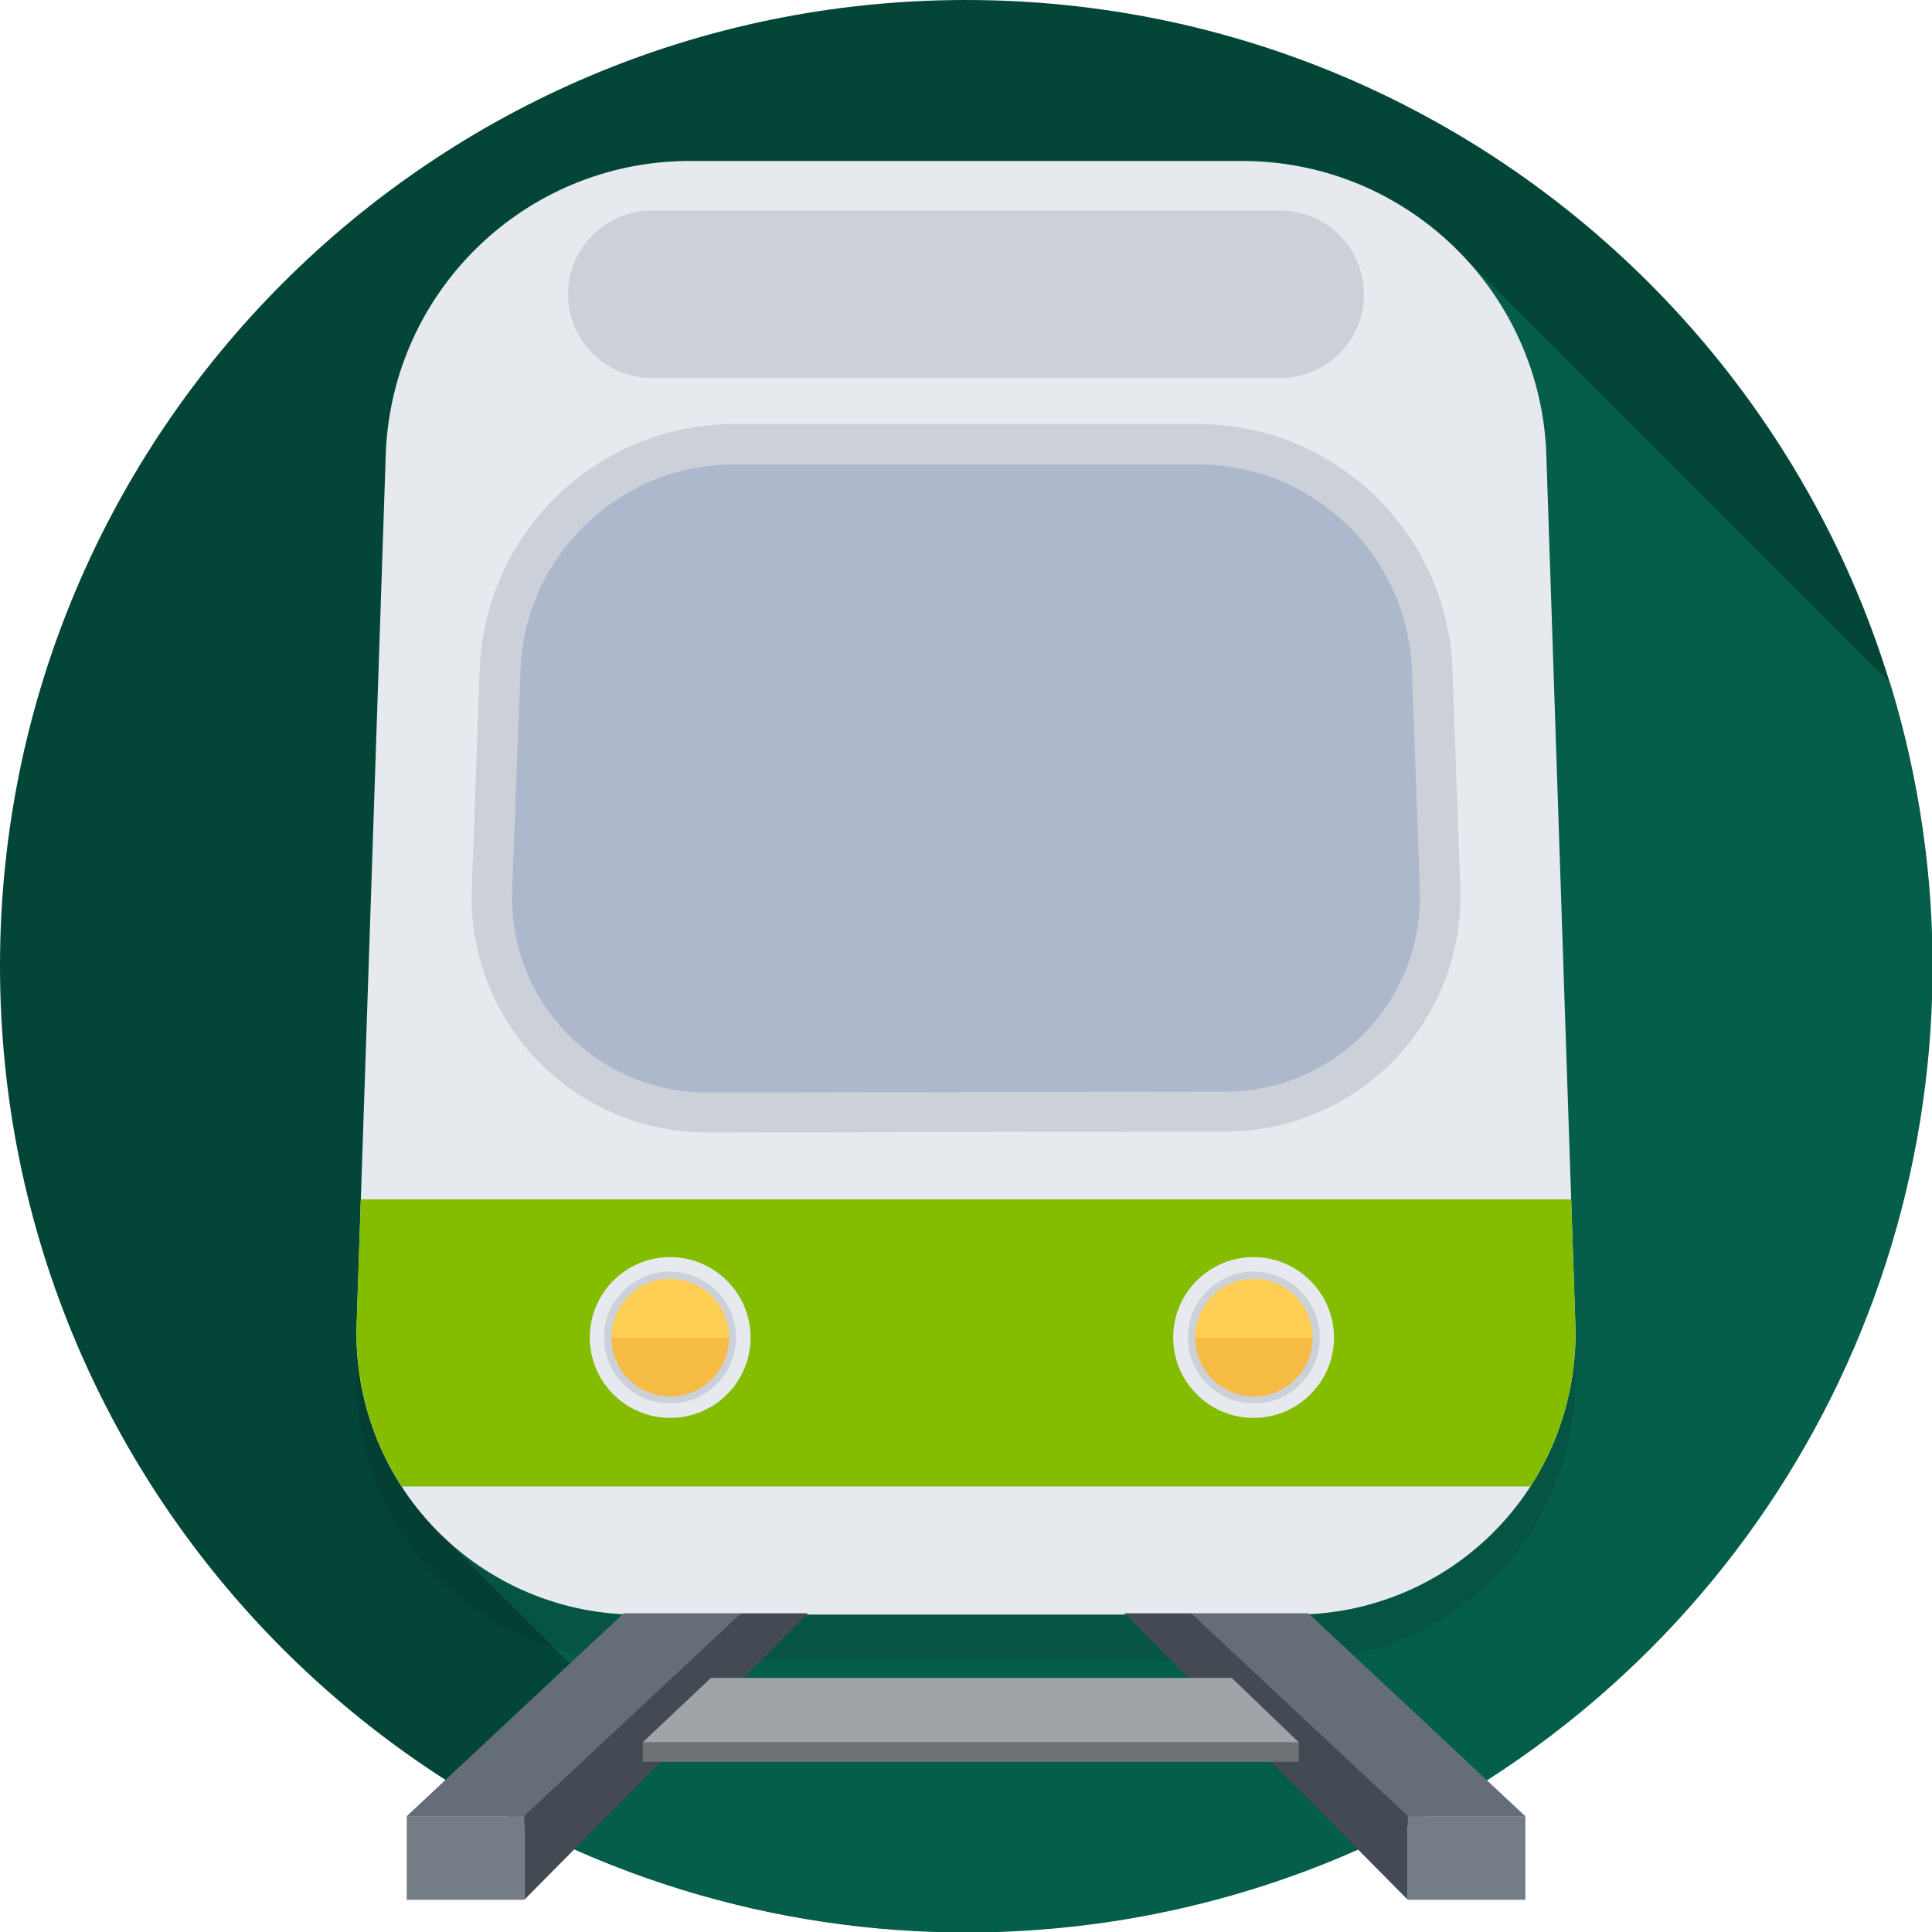
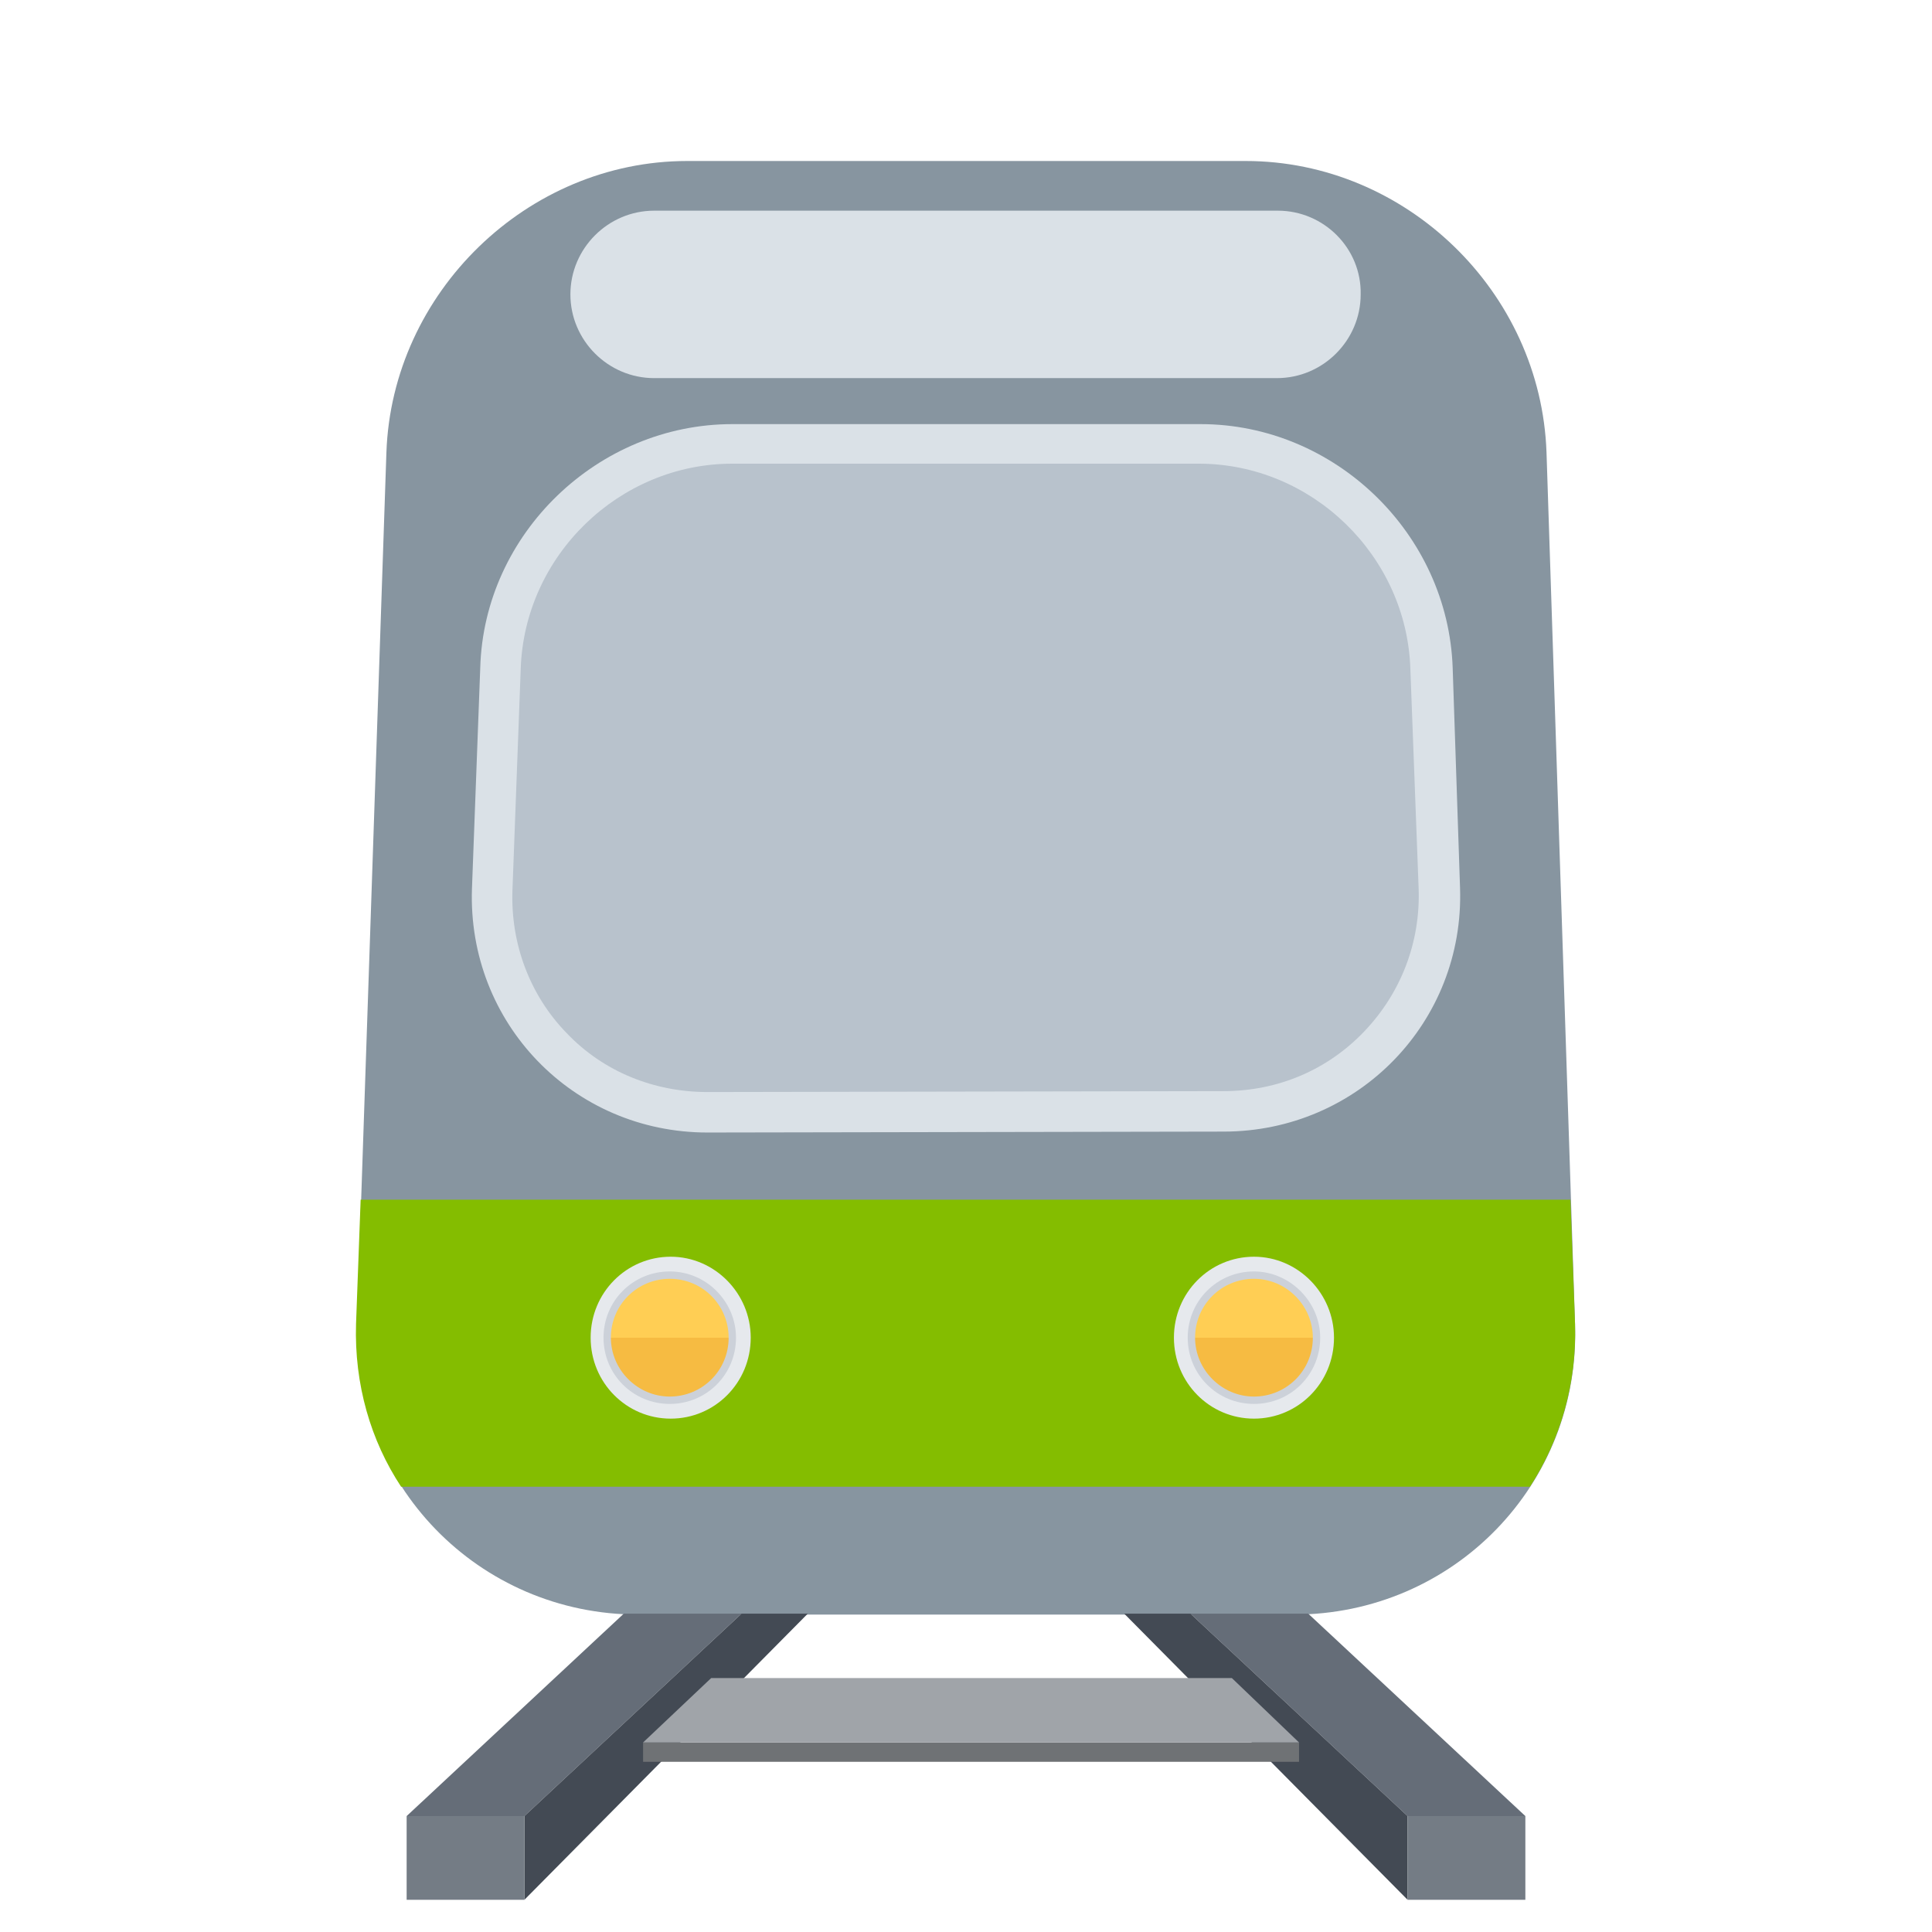
- <svg xmlns="http://www.w3.org/2000/svg" xmlns:xlink="http://www.w3.org/1999/xlink" viewBox="0 0 210 210">
-   <defs>
-     <style>.cls-1{isolation:isolate;}.cls-2{fill:#034638;}.cls-3{fill:#055e49;}.cls-4{fill:#e6e9ed;}.cls-5{fill:#84bd00;}.cls-6{fill:#ccd1d9;}.cls-7{fill:#adb8cc;}.cls-8{fill:url(#linear-gradient);}.cls-9{fill:url(#linear-gradient-2);}.cls-10{fill:#e6e6e6;mix-blend-mode:multiply;}.cls-11{fill:#656d78;}.cls-12{fill:#434a54;}.cls-13{fill:#747c85;}.cls-14{fill:#6f7275;}.cls-15{fill:#a0a4a9;}</style>
-     <linearGradient id="linear-gradient" x1="136.29" y1="151.88" x2="136.29" y2="139" gradientUnits="userSpaceOnUse">
-       <stop offset="0.5" stop-color="#f6bb42" />
-       <stop offset="0.5" stop-color="#ffce54" />
-     </linearGradient>
-     <linearGradient id="linear-gradient-2" x1="72.85" y1="151.88" x2="72.85" y2="139" xlink:href="#linear-gradient" />
-   </defs>
-   <g class="cls-1">
-     <g id="design">
-       <circle class="cls-2" cx="105" cy="105" r="105" />
-       <path class="cls-3" d="M204,72.82c-.25-.25-.49-.51-.75-.75s-.49-.5-.74-.74-.49-.5-.75-.75-.49-.5-.74-.74l-.74-.74-.75-.75c-.25-.25-.49-.5-.74-.74s-.49-.5-.74-.74-.5-.51-.75-.75l-.74-.74-.75-.75c-.24-.25-.49-.5-.74-.74s-.49-.51-.75-.75-.48-.49-.73-.73l-.75-.75c-.25-.25-.49-.51-.75-.75l-.74-.74-.74-.74c-.25-.25-.49-.51-.75-.75s-.49-.5-.74-.74l-.75-.75-.73-.73-.75-.76-.74-.73-.75-.75-.75-.75c-.24-.25-.48-.5-.74-.74l-.75-.75-.73-.73c-.25-.25-.49-.51-.75-.75l-.74-.74c-.25-.25-.49-.51-.75-.75l-.74-.74c-.25-.25-.49-.5-.74-.74l-.75-.75-.74-.74-.74-.74-.75-.75c-.25-.25-.49-.5-.74-.74s-.5-.51-.75-.75l-.74-.74-.74-.74c-.25-.25-.49-.5-.75-.75s-.49-.5-.75-.75-.49-.5-.74-.74-.48-.5-.73-.73l-.75-.76c-.25-.25-.49-.5-.75-.74s-.49-.5-.74-.74-.49-.51-.75-.75l-.74-.74-.74-.74c-.25-.26-.49-.51-.75-.75s-.48-.5-.74-.74l-.75-.75-.74-.74-.74-.74c-.24-.25-.49-.51-.75-.75l-.74-.74c-.25-.25-.49-.5-.74-.74l-.74-.75a32.72,32.72,0,0,0-23.32-9.94H74.66A33.06,33.06,0,0,0,41.94,49.15l-3.17,94.7c0,.74,0,1.47,0,2.2,0,.16,0,.31,0,.47a31.92,31.92,0,0,0,.53,4.31c0,.11,0,.22.07.33a30.34,30.34,0,0,0,1.17,4.18l.09.24a30.4,30.4,0,0,0,1.78,3.94l.11.2a30.32,30.32,0,0,0,5.08,6.76c.53.56,1.07,1.11,1.64,1.64.2.19.39.4.59.59s.54.55.82.81l.67.67c.52.57,1.07,1.11,1.63,1.64l.6.6c.53.57,1.07,1.11,1.64,1.63.2.2.39.41.59.6s.54.55.82.81c.46.49.93,1,1.42,1.42.27.28.53.55.81.81l.67.68c.48.51,1,1,1.48,1.5a.8.8,0,0,1,.13.13c.26.28.54.54.81.81L48.42,193.47a105,105,0,0,0,157-119.28l-.63-.63Z" />
+ <svg xmlns="http://www.w3.org/2000/svg" version="1.1" x="0px" y="0px" viewBox="0 0 210 210" style="enable-background:new 0 0 210 210;" xml:space="preserve">
+   <style type="text/css">
+ 	.st0{display:none;fill:#034638;}
+ 	.st1{display:none;fill:#055E49;}
+ 	.st2{fill:#8795A0;}
+ 	.st3{fill:#84BD00;}
+ 	.st4{fill:#DAE1E7;}
+ 	.st5{fill:#B8C2CC;}
+ 	.st6{fill:#E6E9ED;}
+ 	.st7{fill:#CCD1D9;}
+ 	.st8{fill:url(#SVGID_1_);}
+ 	.st9{fill:url(#SVGID_2_);}
+ 	.st10{display:none;fill:#E6E6E6;}
+ 	.st11{fill:#656D78;}
+ 	.st12{fill:#434A54;}
+ 	.st13{fill:#747C85;}
+ 	.st14{fill:#6F7275;}
+ 	.st15{fill:#A0A4A9;}
+ </style>
+   <g id="design">
+     <g>
+       <circle class="st0" cx="105" cy="105" r="105" />
+       <path class="st1" d="M204,72.8c-0.2-0.3-0.5-0.5-0.7-0.7c-0.2-0.2-0.5-0.5-0.7-0.7c-0.2-0.3-0.5-0.5-0.8-0.8    c-0.2-0.2-0.5-0.5-0.7-0.7c-0.2-0.2-0.5-0.5-0.7-0.7c-0.2-0.3-0.5-0.5-0.8-0.8c-0.2-0.2-0.5-0.5-0.7-0.7c-0.2-0.2-0.5-0.5-0.7-0.7    c-0.2-0.3-0.5-0.5-0.7-0.7c-0.2-0.3-0.5-0.5-0.7-0.7c-0.2-0.3-0.5-0.5-0.7-0.7c-0.2-0.3-0.5-0.5-0.7-0.7c-0.2-0.3-0.5-0.5-0.7-0.7    c-0.2-0.2-0.5-0.5-0.7-0.7c-0.2-0.3-0.5-0.5-0.7-0.7c-0.2-0.3-0.5-0.5-0.7-0.7c-0.2-0.2-0.5-0.5-0.7-0.7c-0.2-0.3-0.5-0.5-0.7-0.7    c-0.2-0.3-0.5-0.5-0.7-0.7c-0.2-0.3-0.5-0.5-0.7-0.7c-0.2-0.3-0.5-0.5-0.7-0.7c-0.2-0.2-0.5-0.5-0.7-0.7c-0.2-0.3-0.5-0.5-0.8-0.8    c-0.2-0.2-0.5-0.5-0.7-0.7c-0.2-0.3-0.5-0.5-0.7-0.7c-0.2-0.3-0.5-0.5-0.7-0.7c-0.2-0.2-0.5-0.5-0.7-0.7c-0.2-0.3-0.5-0.5-0.8-0.7    c-0.2-0.2-0.5-0.5-0.7-0.7c-0.2-0.3-0.5-0.5-0.7-0.7c-0.2-0.3-0.5-0.5-0.7-0.7c-0.2-0.3-0.5-0.5-0.7-0.7c-0.2-0.3-0.5-0.5-0.7-0.7    c-0.2-0.2-0.5-0.5-0.7-0.7c-0.2-0.3-0.5-0.5-0.7-0.7c-0.2-0.3-0.5-0.5-0.7-0.7c-0.2-0.2-0.5-0.5-0.7-0.7c-0.2-0.3-0.5-0.5-0.7-0.7    c-0.2-0.2-0.5-0.5-0.7-0.7c-0.2-0.3-0.5-0.5-0.7-0.7c-0.2-0.2-0.5-0.5-0.7-0.7c-0.2-0.3-0.5-0.5-0.7-0.7c-0.2-0.2-0.5-0.5-0.7-0.7    c-0.2-0.3-0.5-0.5-0.8-0.7c-0.2-0.3-0.5-0.5-0.7-0.7c-0.2-0.2-0.5-0.5-0.7-0.7c-0.2-0.3-0.5-0.5-0.8-0.8c-0.2-0.2-0.5-0.5-0.7-0.7    c-0.2-0.2-0.5-0.5-0.7-0.7c-0.2-0.3-0.5-0.5-0.8-0.8c-0.2-0.2-0.5-0.5-0.7-0.7c-0.2-0.3-0.5-0.5-0.7-0.7c-0.2-0.3-0.5-0.5-0.7-0.7    c-0.2-0.2-0.5-0.5-0.7-0.7c-0.2-0.3-0.5-0.5-0.8-0.8c-0.2-0.3-0.5-0.5-0.7-0.7c-0.2-0.2-0.5-0.5-0.7-0.7c-0.2-0.3-0.5-0.5-0.8-0.8    c-0.2-0.3-0.5-0.5-0.7-0.7c-0.2-0.2-0.5-0.5-0.7-0.7c-0.2-0.3-0.5-0.5-0.7-0.7c-6-6.1-14.3-9.9-23.3-9.9H74.7    c-17.4,0-32.1,14.2-32.7,31.7l-3.2,94.7c0,0.7,0,1.5,0,2.2c0,0.2,0,0.3,0,0.5c0.1,1.5,0.3,2.9,0.5,4.3c0,0.1,0,0.2,0.1,0.3    c0.3,1.4,0.7,2.8,1.2,4.2c0,0.1,0.1,0.2,0.1,0.2c0.5,1.4,1.1,2.7,1.8,3.9c0,0.1,0.1,0.1,0.1,0.2c1.4,2.5,3.1,4.8,5.1,6.8    c0.5,0.6,1.1,1.1,1.6,1.6c0.2,0.2,0.4,0.4,0.6,0.6c0.3,0.3,0.5,0.6,0.8,0.8c0.2,0.2,0.4,0.4,0.7,0.7c0.5,0.6,1.1,1.1,1.6,1.6    c0.2,0.2,0.4,0.4,0.6,0.6c0.5,0.6,1.1,1.1,1.6,1.6c0.2,0.2,0.4,0.4,0.6,0.6c0.3,0.3,0.5,0.5,0.8,0.8c0.5,0.5,0.9,1,1.4,1.4    c0.3,0.3,0.5,0.5,0.8,0.8c0.2,0.2,0.4,0.5,0.7,0.7c0.5,0.5,1,1,1.5,1.5c0,0,0.1,0.1,0.1,0.1c0.3,0.3,0.5,0.5,0.8,0.8l-13.5,12.7    C64.8,203.9,84.2,210,105,210c58,0,105-47,105-105c0-10.7-1.6-21.1-4.6-30.8c-0.2-0.2-0.4-0.4-0.6-0.6    C204.5,73.3,204.3,73.1,204,72.8z" />
      <g id="train">
-         <path class="cls-4" d="M171.23,143.85a30.5,30.5,0,0,1-30.61,31.65H69.38a30.51,30.51,0,0,1-30.61-31.65l3.17-94.7A33.06,33.06,0,0,1,74.66,17.5h60.68a33.08,33.08,0,0,1,32.73,31.65Z" />
-         <path class="cls-5" d="M166.35,161.57a30.56,30.56,0,0,0,4.88-17.72l-.45-13.48H39.22l-.45,13.48a30.64,30.64,0,0,0,4.89,17.72Z" />
-         <path class="cls-6" d="M158.72,96.5A25.56,25.56,0,0,1,133.07,123l-56.14.09A25.56,25.56,0,0,1,51.28,96.59l.87-24A27.72,27.72,0,0,1,79.58,46.09h50.86a27.72,27.72,0,0,1,27.43,26.52Z" />
-         <path class="cls-7" d="M55.67,96.75a21.17,21.17,0,0,0,21.26,22l56.13-.09a21.17,21.17,0,0,0,21.27-22l-.86-23.88a23.23,23.23,0,0,0-23-22.29H79.58a23.23,23.23,0,0,0-23,22.28Z" />
-         <path class="cls-6" d="M138.86,22.89H71.14a9.1,9.1,0,1,0,0,18.19h67.72a9.1,9.1,0,1,0,0-18.19Z" />
-         <path class="cls-4" d="M145,145.44a8.74,8.74,0,1,1-8.74-8.8A8.77,8.77,0,0,1,145,145.44Z" />
-         <path class="cls-6" d="M143.46,145.44a7.17,7.17,0,1,1-7.18-7.23A7.21,7.21,0,0,1,143.46,145.44Z" />
-         <path class="cls-8" d="M142.68,145.44a6.39,6.39,0,1,1-6.4-6.44A6.42,6.42,0,0,1,142.68,145.44Z" />
-         <path class="cls-4" d="M81.59,145.44a8.74,8.74,0,1,1-8.73-8.8A8.77,8.77,0,0,1,81.59,145.44Z" />
-         <path class="cls-6" d="M80,145.44a7.17,7.17,0,1,1-7.16-7.23A7.2,7.2,0,0,1,80,145.44Z" />
-         <path class="cls-9" d="M79.24,145.44A6.39,6.39,0,1,1,72.86,139,6.41,6.41,0,0,1,79.24,145.44Z" />
-         <path class="cls-10" d="M171.17,147.1a30.49,30.49,0,0,1-30.55,28.4H69.38a30.49,30.49,0,0,1-30.55-28.4l-.06,1.75A30.51,30.51,0,0,0,69.38,180.5h71.24a30.5,30.5,0,0,0,30.61-31.65Z" />
-         <polygon class="cls-11" points="56.98 197.41 44.21 197.41 67.79 175.36 80.57 175.36 56.98 197.41" />
-         <polygon class="cls-12" points="56.98 197.41 56.99 206.5 87.81 175.36 80.57 175.36 56.98 197.41" />
-         <rect class="cls-13" x="44.21" y="197.41" width="12.78" height="9.09" />
-         <polygon class="cls-11" points="153.02 197.41 165.79 197.41 142.22 175.36 129.44 175.36 153.02 197.41" />
-         <polygon class="cls-12" points="153.02 197.41 153.02 206.5 122.2 175.36 129.44 175.36 153.02 197.41" />
-         <rect class="cls-13" x="153.02" y="197.41" width="12.78" height="9.09" />
-         <rect class="cls-14" x="69.86" y="189.38" width="71.31" height="2.12" />
-         <polygon class="cls-15" points="133.88 182.38 77.28 182.38 69.86 189.38 141.17 189.38 133.88 182.38" />
+         <g>
+           <path class="st2" d="M171.2,143.9c0.6,17.4-13.2,31.6-30.6,31.6H69.4c-17.4,0-31.2-14.2-30.6-31.6l3.2-94.7      c0.6-17.4,15.3-31.7,32.7-31.7h60.7c17.4,0,32.1,14.2,32.7,31.7L171.2,143.9z" />
+         </g>
+         <path class="st3" d="M166.3,161.6c3.3-5.1,5.1-11.2,4.9-17.7l-0.5-13.5H39.2l-0.5,13.5c-0.2,6.6,1.6,12.7,4.9,17.7H166.3z" />
+         <path class="st4" d="M158.7,96.5c0.5,14.6-11.1,26.5-25.7,26.5l-56.1,0.1c-14.6,0-26.1-11.9-25.6-26.5l0.9-24     C52.6,58,65,46.1,79.6,46.1h50.9c14.6,0,26.9,11.9,27.4,26.5L158.7,96.5z" />
+         <path class="st5" d="M55.7,96.8c-0.2,5.8,1.9,11.4,5.9,15.5c4,4.2,9.5,6.4,15.3,6.4l56.1-0.1c5.9,0,11.3-2.3,15.3-6.5     c4-4.2,6.1-9.7,5.9-15.5l-0.9-23.9c-0.4-12.3-10.7-22.3-23-22.3H79.6c-12.3,0-22.6,10-23,22.3L55.7,96.8z" />
+         <path class="st4" d="M138.9,22.9H71.1c-5,0-9.1,4.1-9.1,9.1c0,5,4.1,9.1,9.1,9.1h67.7c5,0,9.1-4.1,9.1-9.1     C148,27,143.9,22.9,138.9,22.9z" />
+         <g>
+           <path class="st6" d="M145,145.4c0,4.9-3.9,8.8-8.7,8.8c-4.8,0-8.7-3.9-8.7-8.8c0-4.9,3.9-8.8,8.7-8.8      C141.1,136.6,145,140.6,145,145.4z" />
+           <path class="st7" d="M143.5,145.4c0,4-3.2,7.2-7.2,7.2c-4,0-7.2-3.2-7.2-7.2c0-4,3.2-7.2,7.2-7.2      C140.2,138.2,143.5,141.5,143.5,145.4z" />
+           <linearGradient id="SVGID_1_" gradientUnits="userSpaceOnUse" x1="136.288" y1="151.879" x2="136.288" y2="139.004">
+             <stop offset="0.5" style="stop-color:#F6BB42" />
+             <stop offset="0.503" style="stop-color:#FFCE54" />
+           </linearGradient>
+           <path class="st8" d="M142.7,145.4c0,3.6-2.9,6.4-6.4,6.4c-3.5,0-6.4-2.9-6.4-6.4c0-3.6,2.9-6.4,6.4-6.4      C139.8,139,142.7,141.9,142.7,145.4z" />
+         </g>
+         <g>
+           <path class="st6" d="M81.6,145.4c0,4.9-3.9,8.8-8.7,8.8c-4.8,0-8.7-3.9-8.7-8.8c0-4.9,3.9-8.8,8.7-8.8      C77.7,136.6,81.6,140.6,81.6,145.4z" />
+           <path class="st7" d="M80,145.4c0,4-3.2,7.2-7.2,7.2c-4,0-7.2-3.2-7.2-7.2c0-4,3.2-7.2,7.2-7.2C76.8,138.2,80,141.5,80,145.4z" />
+           <linearGradient id="SVGID_2_" gradientUnits="userSpaceOnUse" x1="72.853" y1="151.879" x2="72.853" y2="139.004">
+             <stop offset="0.5" style="stop-color:#F6BB42" />
+             <stop offset="0.503" style="stop-color:#FFCE54" />
+           </linearGradient>
+           <path class="st9" d="M79.2,145.4c0,3.6-2.9,6.4-6.4,6.4c-3.5,0-6.4-2.9-6.4-6.4c0-3.6,2.9-6.4,6.4-6.4      C76.4,139,79.2,141.9,79.2,145.4z" />
+         </g>
+         <path class="st10" d="M171.2,147.1c-1.1,15.9-14.2,28.4-30.5,28.4H69.4c-16.3,0-29.4-12.5-30.5-28.4l-0.1,1.8     c-0.6,17.4,13.2,31.6,30.6,31.6h71.2c17.4,0,31.2-14.2,30.6-31.6L171.2,147.1z" />
+         <g>
+           <g>
+             <g>
+               <polygon class="st11" points="57,197.4 44.2,197.4 67.8,175.4 80.6,175.4       " />
+               <polygon class="st12" points="57,197.4 57,206.5 87.8,175.4 80.6,175.4       " />
+               <rect x="44.2" y="197.4" class="st13" width="12.8" height="9.1" />
+             </g>
+             <g>
+               <polygon class="st11" points="153,197.4 165.8,197.4 142.2,175.4 129.4,175.4       " />
+               <polygon class="st12" points="153,197.4 153,206.5 122.2,175.4 129.4,175.4       " />
+               <rect x="153" y="197.4" class="st13" width="12.8" height="9.1" />
+             </g>
+           </g>
+           <g>
+             <rect x="69.9" y="189.4" class="st14" width="71.3" height="2.1" />
+             <polygon class="st15" points="133.9,182.4 77.3,182.4 69.9,189.4 141.2,189.4      " />
+           </g>
+         </g>
      </g>
    </g>
  </g>
+   <g id="text_1_">
+ </g>
</svg>
